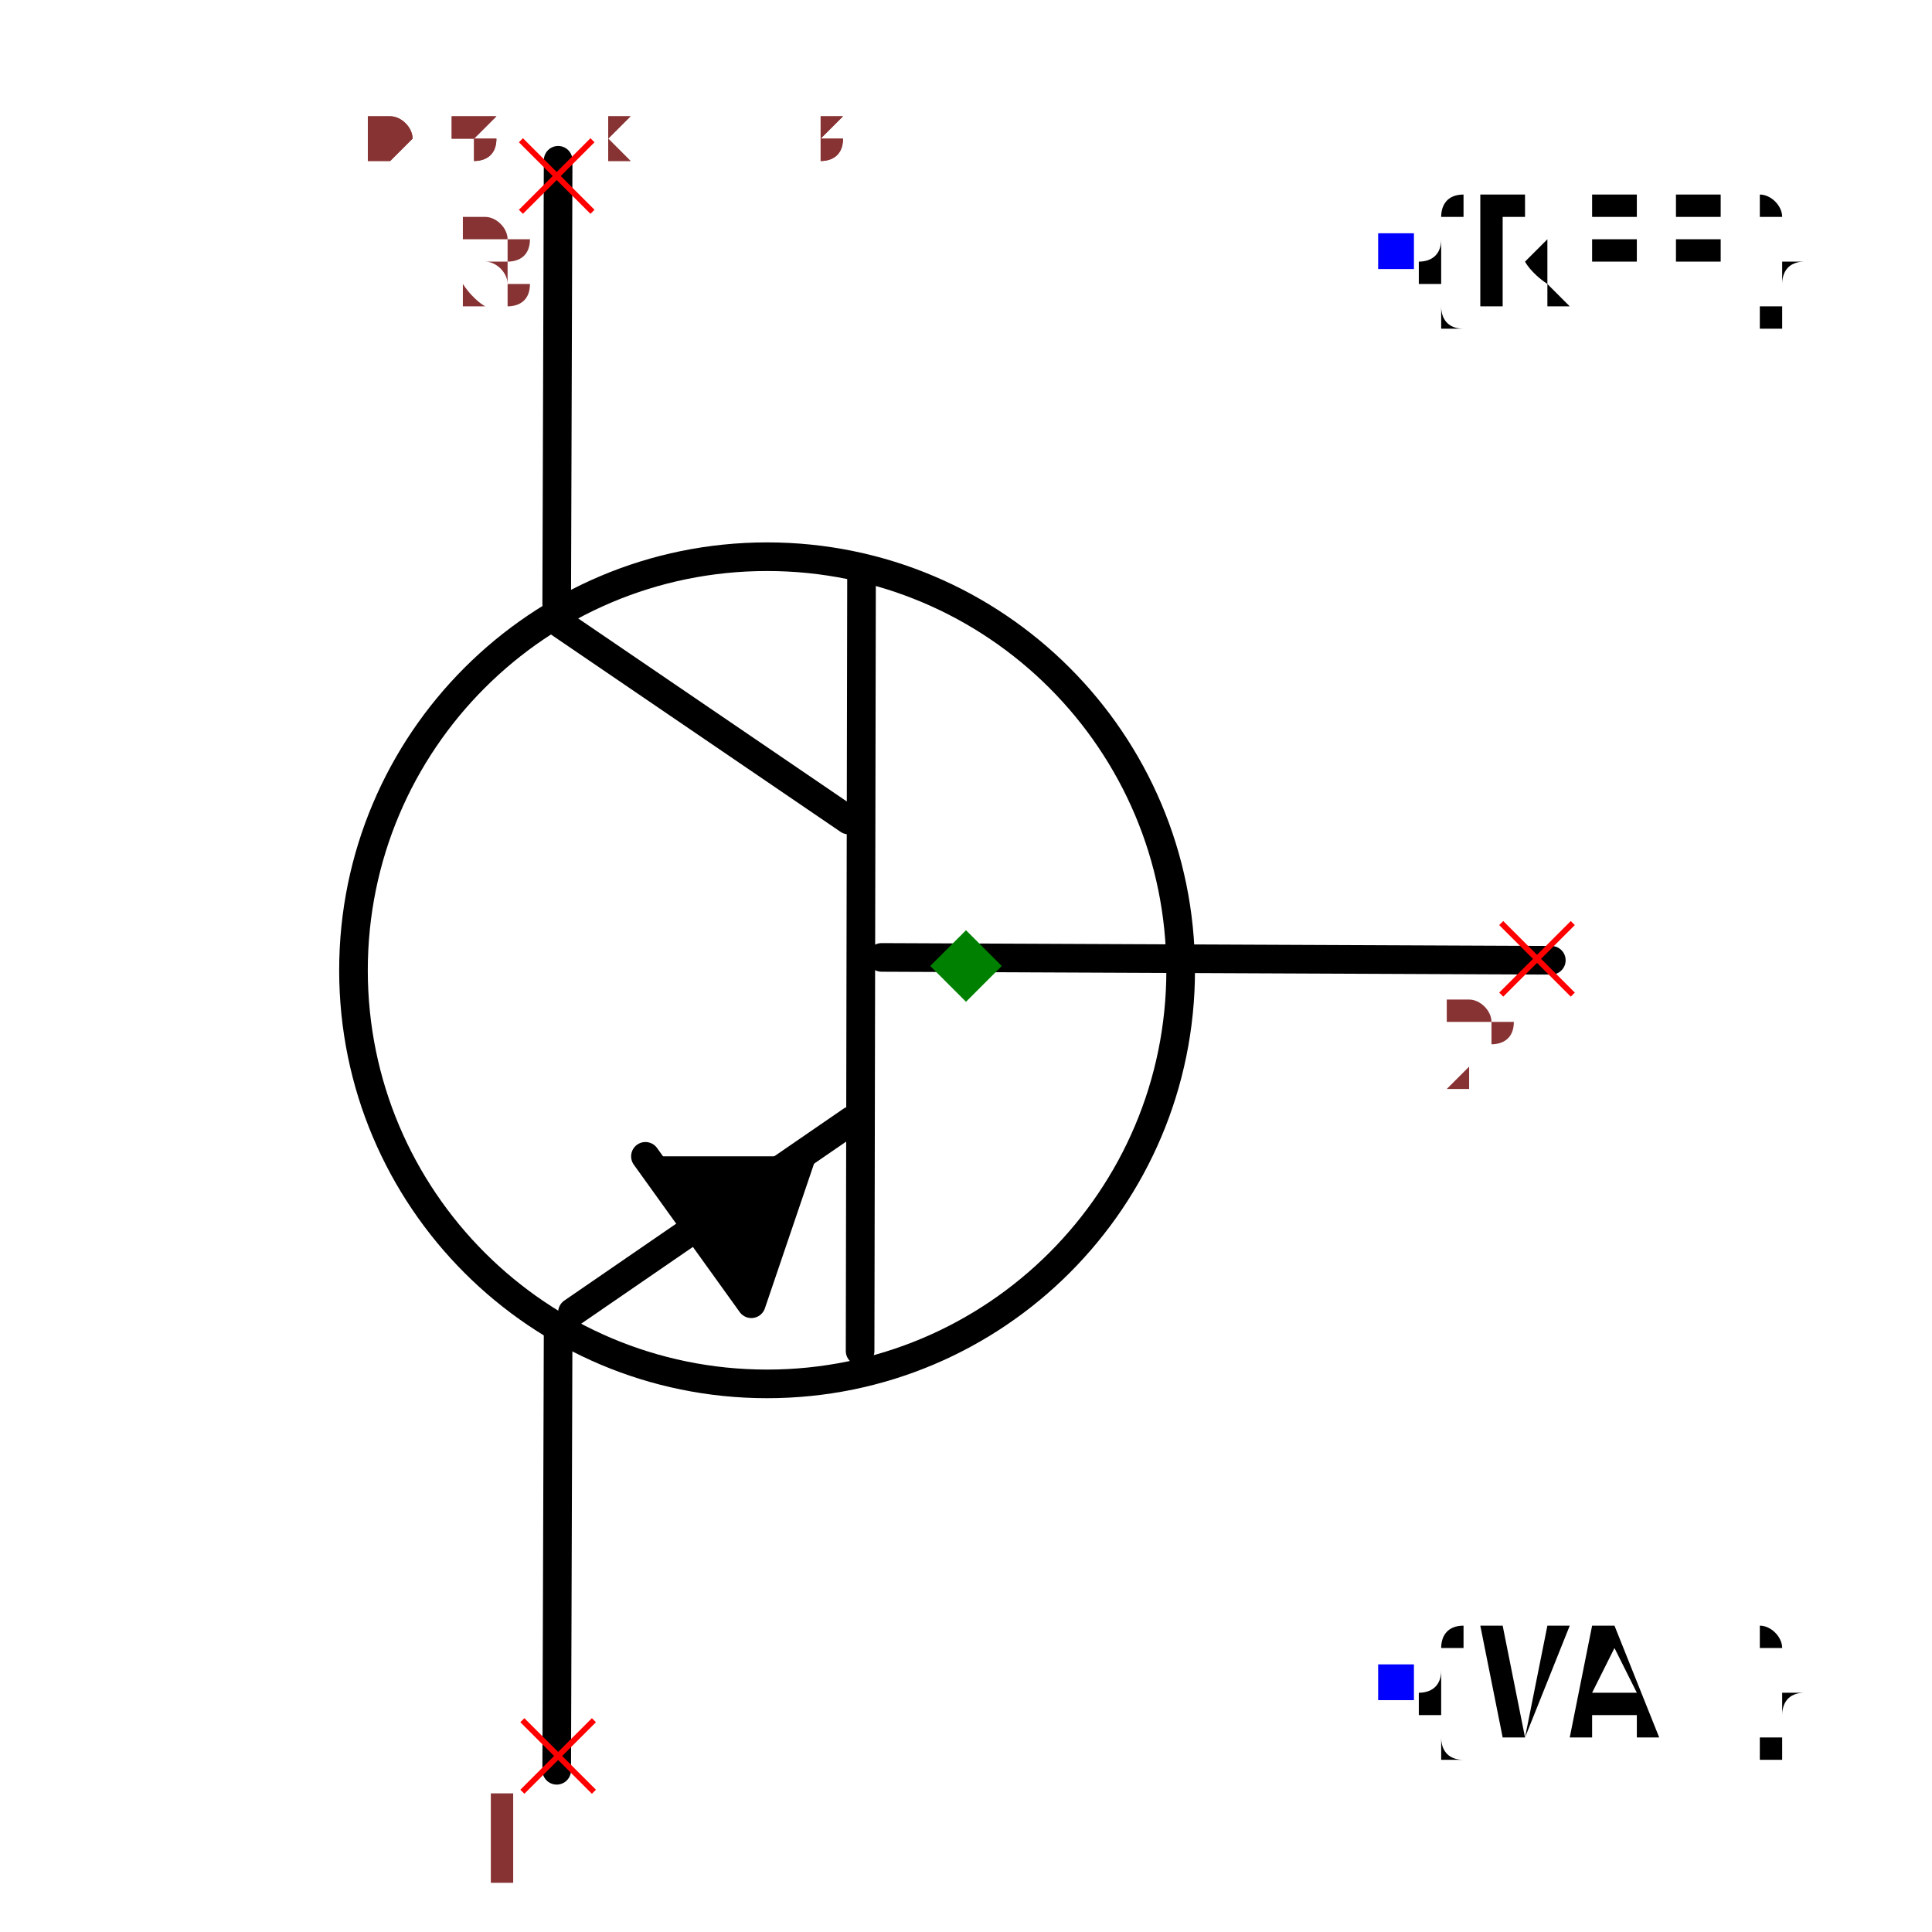
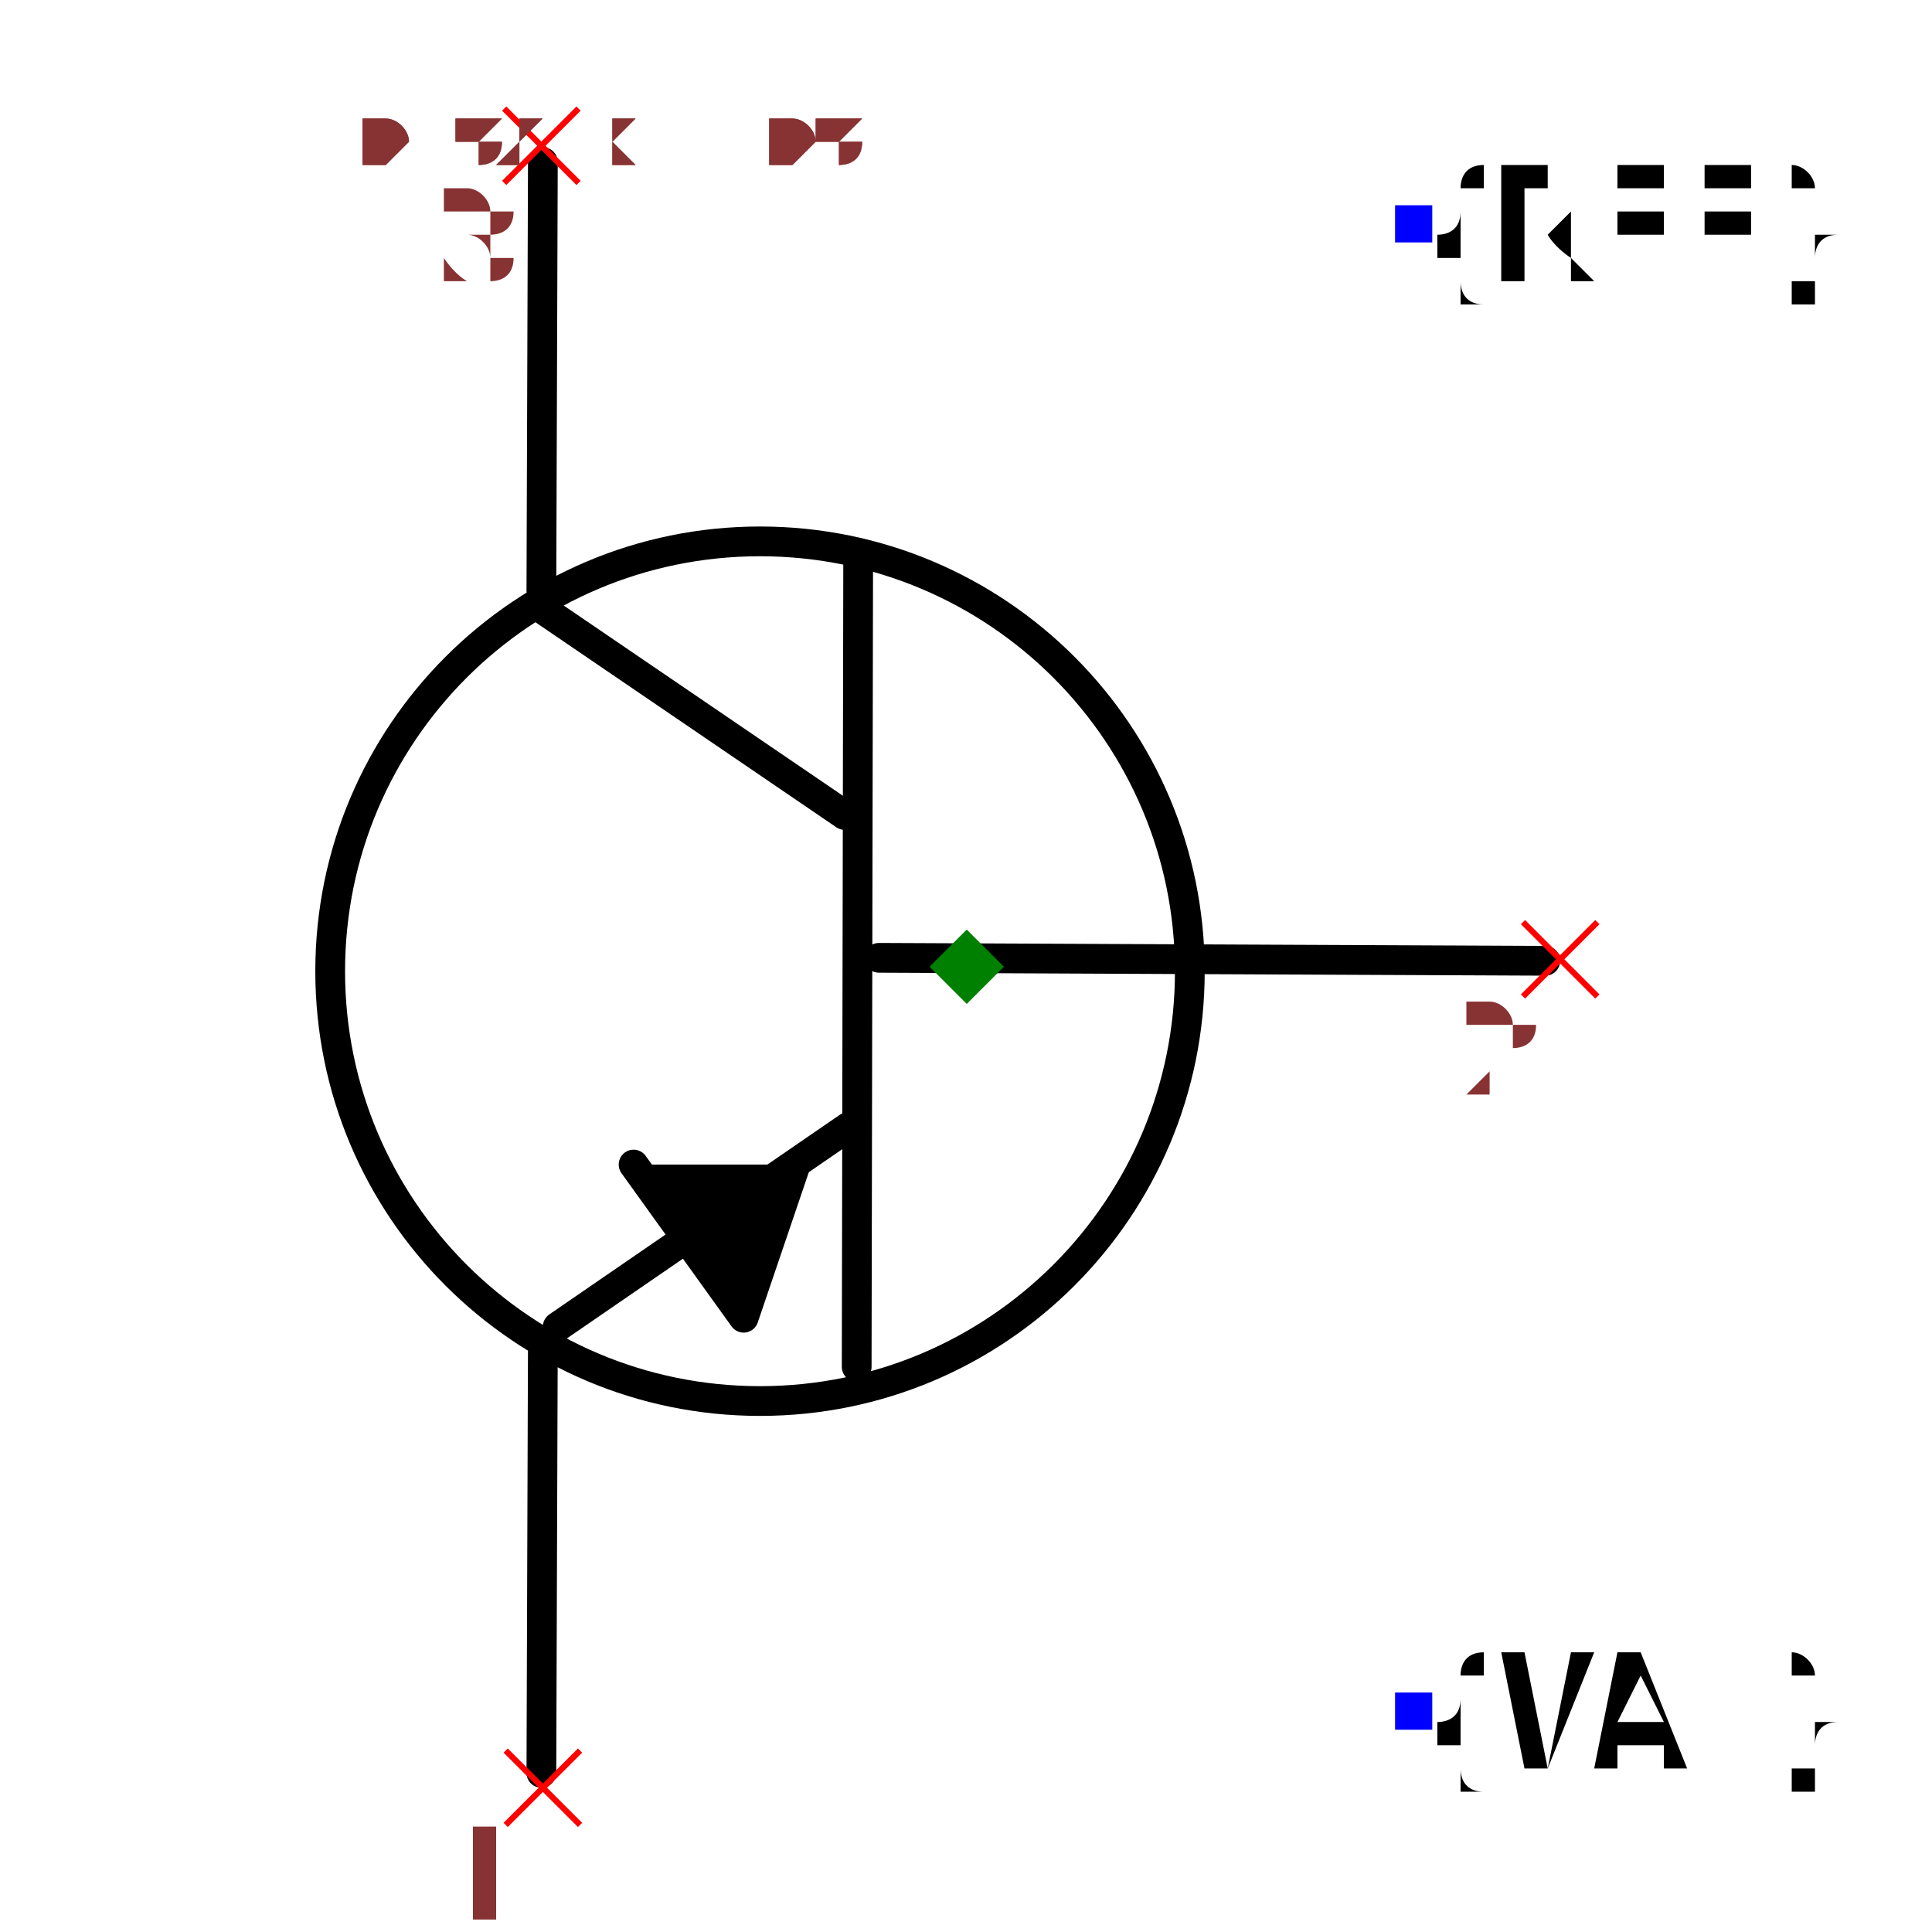
- <svg xmlns="http://www.w3.org/2000/svg" width="150" height="150" viewBox="-0.502 -0.675 1.004 1.35">
-   <path d="M0.409,-0.004 L-0.059,-0.006" fill="none" stroke="black" stroke-width="0.02" stroke-linecap="round" stroke-linejoin="round" />
+ <svg xmlns="http://www.w3.org/2000/svg" width="150" height="150" viewBox="-0.49 -0.65 0.979 1.299">
+   <path d="M0.389,-0.004 L-0.059,-0.006" fill="none" stroke="black" stroke-width="0.02" stroke-linecap="round" stroke-linejoin="round" />
  <path d="M-0.074,0.269 L-0.073,-0.273" fill="none" stroke="black" stroke-width="0.02" stroke-linecap="round" stroke-linejoin="round" />
  <path d="M-0.275,0.242 L-0.08,0.108" fill="none" stroke="black" stroke-width="0.02" stroke-linecap="round" stroke-linejoin="round" />
  <path d="M-0.286,-0.241 L-0.082,-0.102" fill="none" stroke="black" stroke-width="0.02" stroke-linecap="round" stroke-linejoin="round" />
-   <path d="M-0.285,0.253 L-0.286,0.562" fill="none" stroke="black" stroke-width="0.02" stroke-linecap="round" stroke-linejoin="round" />
-   <path d="M-0.285,-0.563 L-0.286,-0.253" fill="none" stroke="black" stroke-width="0.02" stroke-linecap="round" stroke-linejoin="round" />
+   <path d="M-0.285,0.253 L-0.286,0.542" fill="none" stroke="black" stroke-width="0.02" stroke-linecap="round" stroke-linejoin="round" />
+   <path d="M-0.285,-0.541 L-0.286,-0.253" fill="none" stroke="black" stroke-width="0.02" stroke-linecap="round" stroke-linejoin="round" />
  <path d="M-0.224,0.133 L-0.15,0.236 L-0.115,0.133" fill="black" stroke="black" stroke-width="0.02" stroke-linecap="round" stroke-linejoin="round" />
  <circle cx="-0.139" cy="0.003" r="0.289" fill="none" stroke="black" stroke-width="0.02" />
  <text x="0.3" y="-0.5" dx="0" dy="0.038" text-anchor="start" style="font: 0.1px monospace; fill: black">{REF}</text>
  <rect x="0.288" y="-0.512" width="0.025" height="0.025" fill="blue" />
  <text x="0.3" y="0.5" dx="0" dy="0.038" text-anchor="start" style="font: 0.1px monospace; fill: black">{VAL}</text>
  <rect x="0.288" y="0.488" width="0.025" height="0.025" fill="blue" />
  <line x1="-0.31" y1="0.527" x2="-0.26" y2="0.577" stroke="red" stroke-width="0.004" />
  <line x1="-0.31" y1="0.577" x2="-0.26" y2="0.527" stroke="red" stroke-width="0.004" />
  <text x="-0.325" y="0.642" text-anchor="middle" style="font: 0.08px monospace; fill: #833;">1</text>
  <line x1="0.374" y1="-0.03" x2="0.424" y2="0.02" stroke="red" stroke-width="0.004" />
  <line x1="0.374" y1="0.02" x2="0.424" y2="-0.03" stroke="red" stroke-width="0.004" />
  <text x="0.359" y="0.085" text-anchor="middle" style="font: 0.08px monospace; fill: #833;">2</text>
  <line x1="-0.311" y1="-0.577" x2="-0.261" y2="-0.527" stroke="red" stroke-width="0.004" />
  <line x1="-0.311" y1="-0.527" x2="-0.261" y2="-0.577" stroke="red" stroke-width="0.004" />
  <text x="-0.326" y="-0.462" text-anchor="middle" style="font: 0.08px monospace; fill: #833;">3</text>
  <path d="M 2.220446049250313e-16 -0.025 L 0.025 -2.7755575615628914e-17 L 2.220446049250313e-16 0.025 L -0.025 -2.7755575615628914e-17 Z" fill="green" />
-   <text x="-0.418" y="-0.563" style="font: 0.05px monospace; fill: #833;">0.84 x 1.13</text>
-   <text x="-0.418" y="-0.613" dy="-0.15" style="font: 0.05px monospace; fill: #833;">1 [collector]</text>
-   <text x="-0.418" y="-0.663" dy="-0.15" style="font: 0.05px monospace; fill: #833;">2 [base]</text>
-   <text x="-0.418" y="-0.713" dy="-0.15" style="font: 0.05px monospace; fill: #833;">3 [emitter]</text>
-   <text x="-0.418" y="-0.563" style="font: 0.05px monospace; fill: #833;">0.84 x 1.13</text>
-   <text x="-0.418" y="-0.613" dy="-0.15" style="font: 0.05px monospace; fill: #833;">1 [collector]</text>
-   <text x="-0.418" y="-0.663" dy="-0.15" style="font: 0.05px monospace; fill: #833;">2 [base]</text>
-   <text x="-0.418" y="-0.713" dy="-0.15" style="font: 0.05px monospace; fill: #833;">3 [emitter]</text>
+   <text x="-0.408" y="-0.541" style="font: 0.05px monospace; fill: #833;">0.82 x 1.08</text>
+   <text x="-0.408" y="-0.591" dy="-0.15" style="font: 0.05px monospace; fill: #833;">1 [collector]</text>
+   <text x="-0.408" y="-0.641" dy="-0.15" style="font: 0.05px monospace; fill: #833;">2 [base]</text>
+   <text x="-0.408" y="-0.691" dy="-0.15" style="font: 0.05px monospace; fill: #833;">3 [emitter]</text>
+   <text x="-0.408" y="-0.541" style="font: 0.05px monospace; fill: #833;">0.82 x 1.08</text>
+   <text x="-0.408" y="-0.591" dy="-0.15" style="font: 0.05px monospace; fill: #833;">1 [collector]</text>
+   <text x="-0.408" y="-0.641" dy="-0.15" style="font: 0.05px monospace; fill: #833;">2 [base]</text>
+   <text x="-0.408" y="-0.691" dy="-0.15" style="font: 0.05px monospace; fill: #833;">3 [emitter]</text>
</svg>
